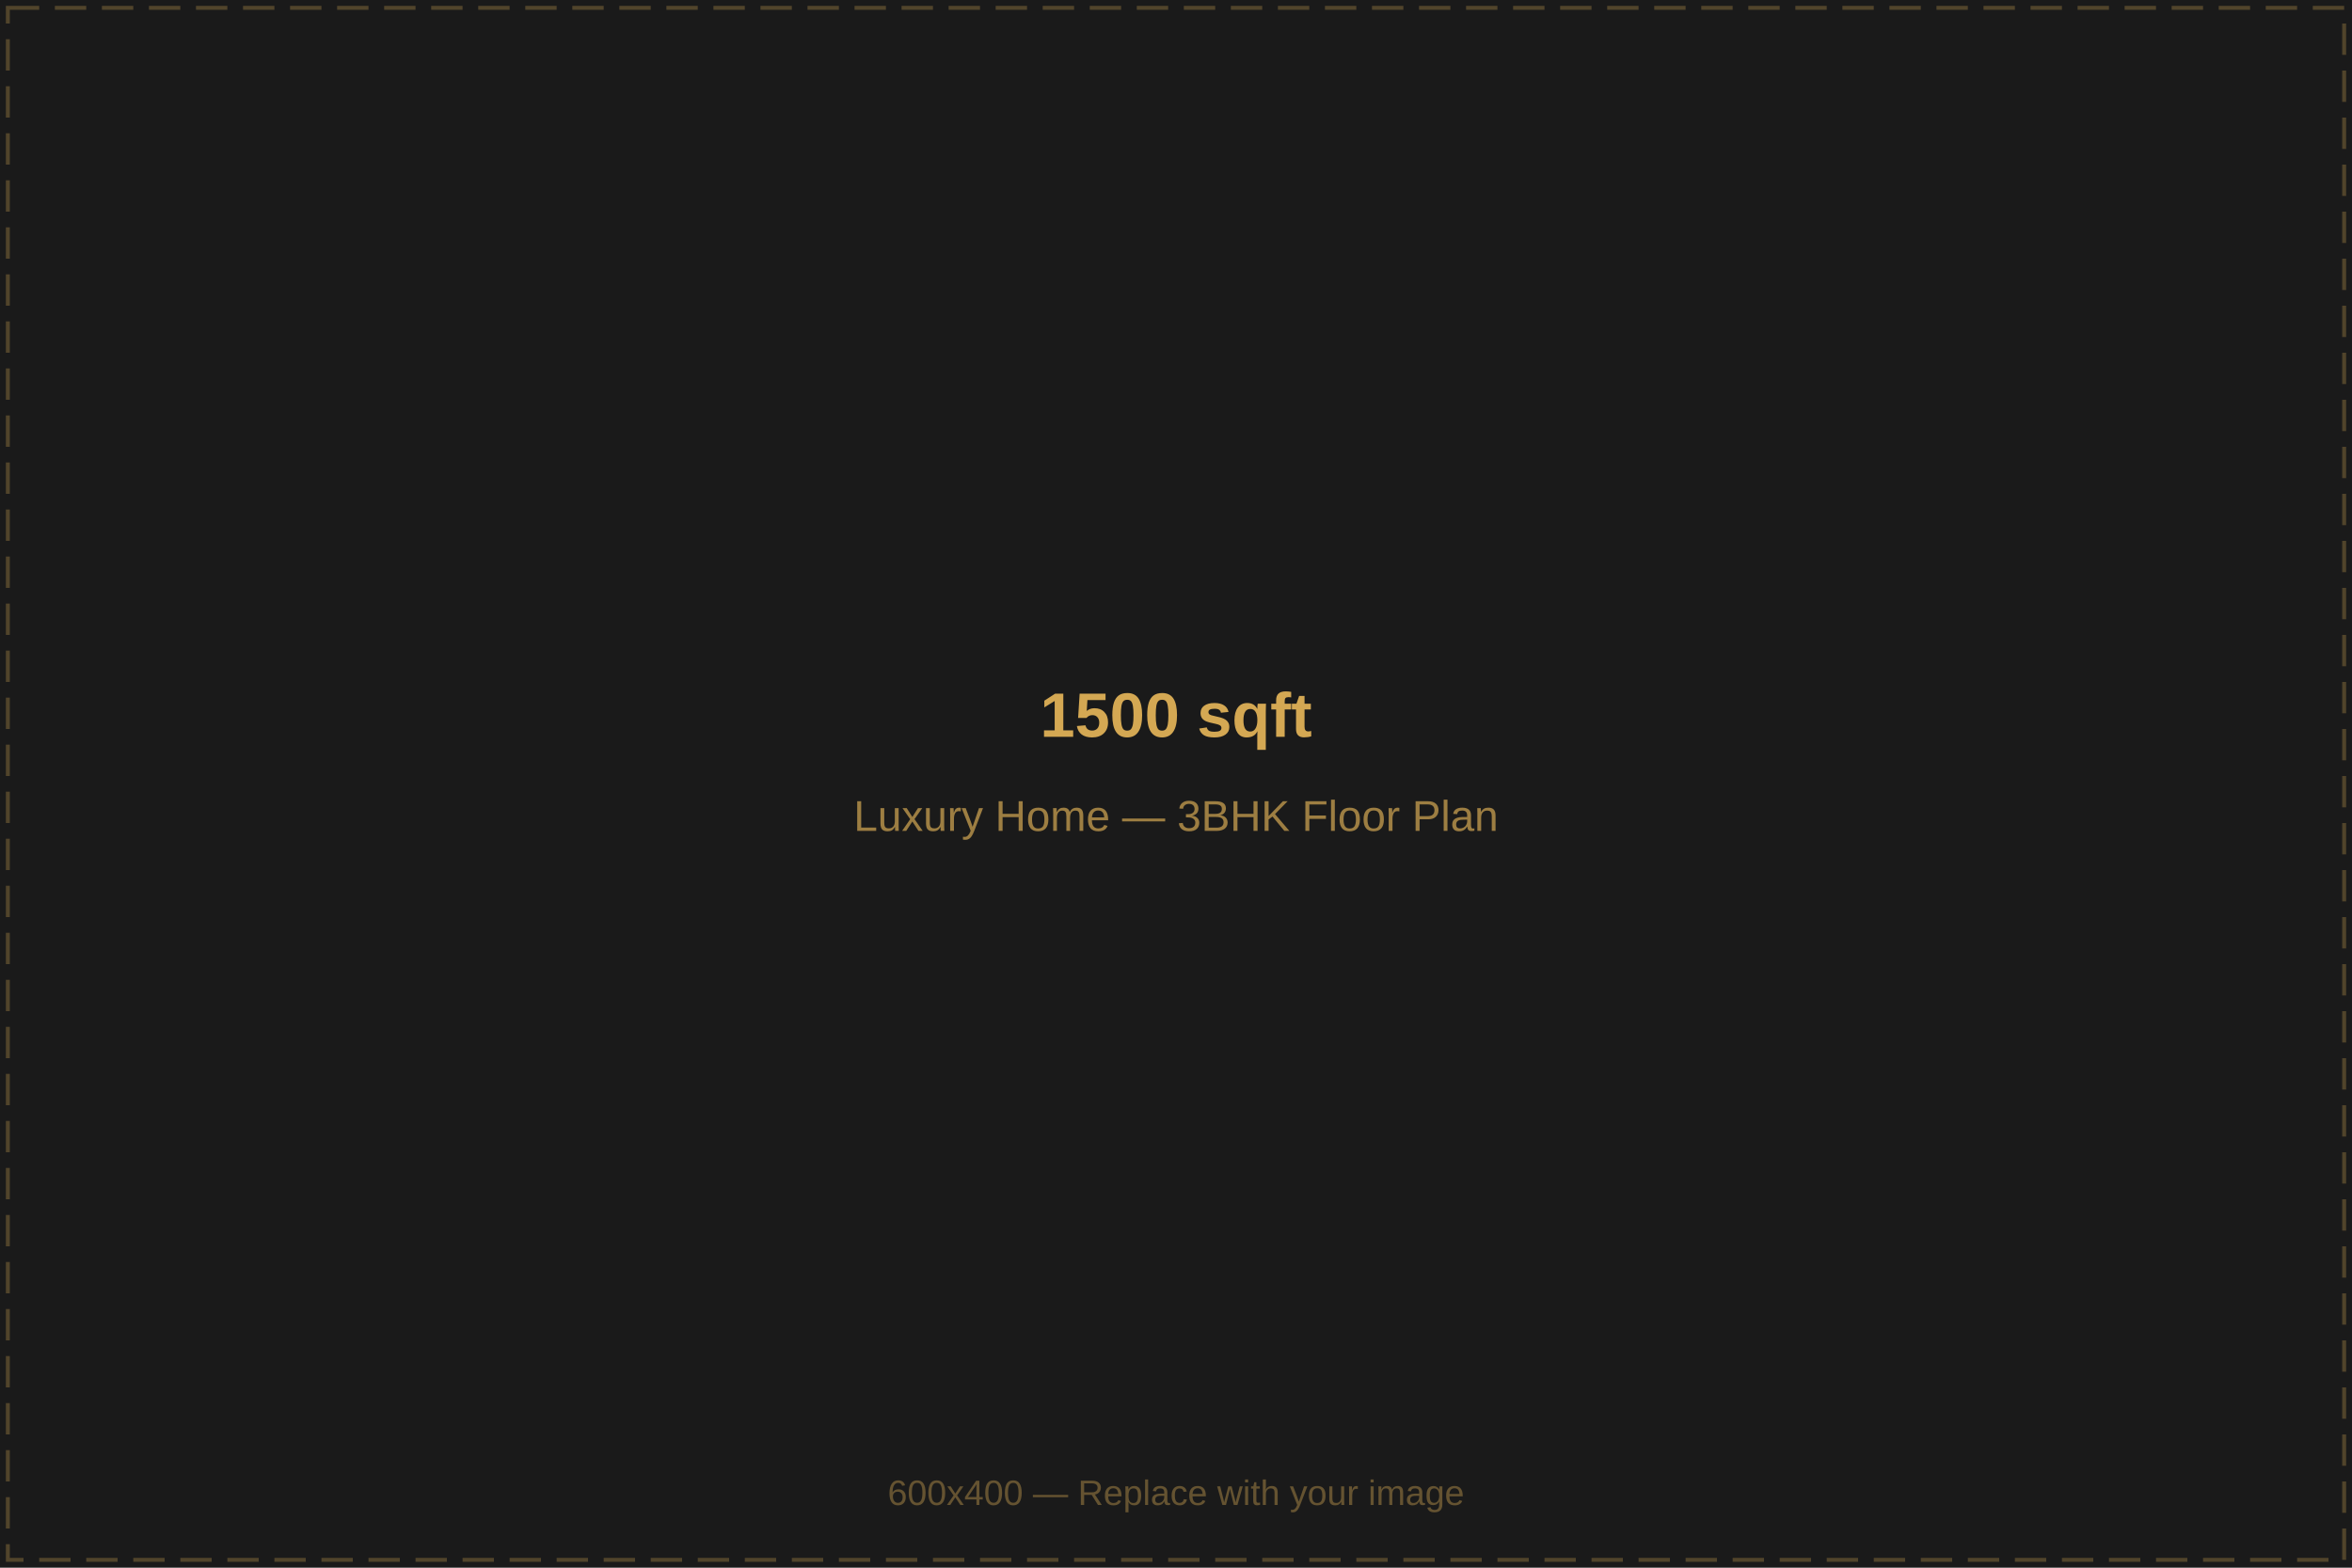
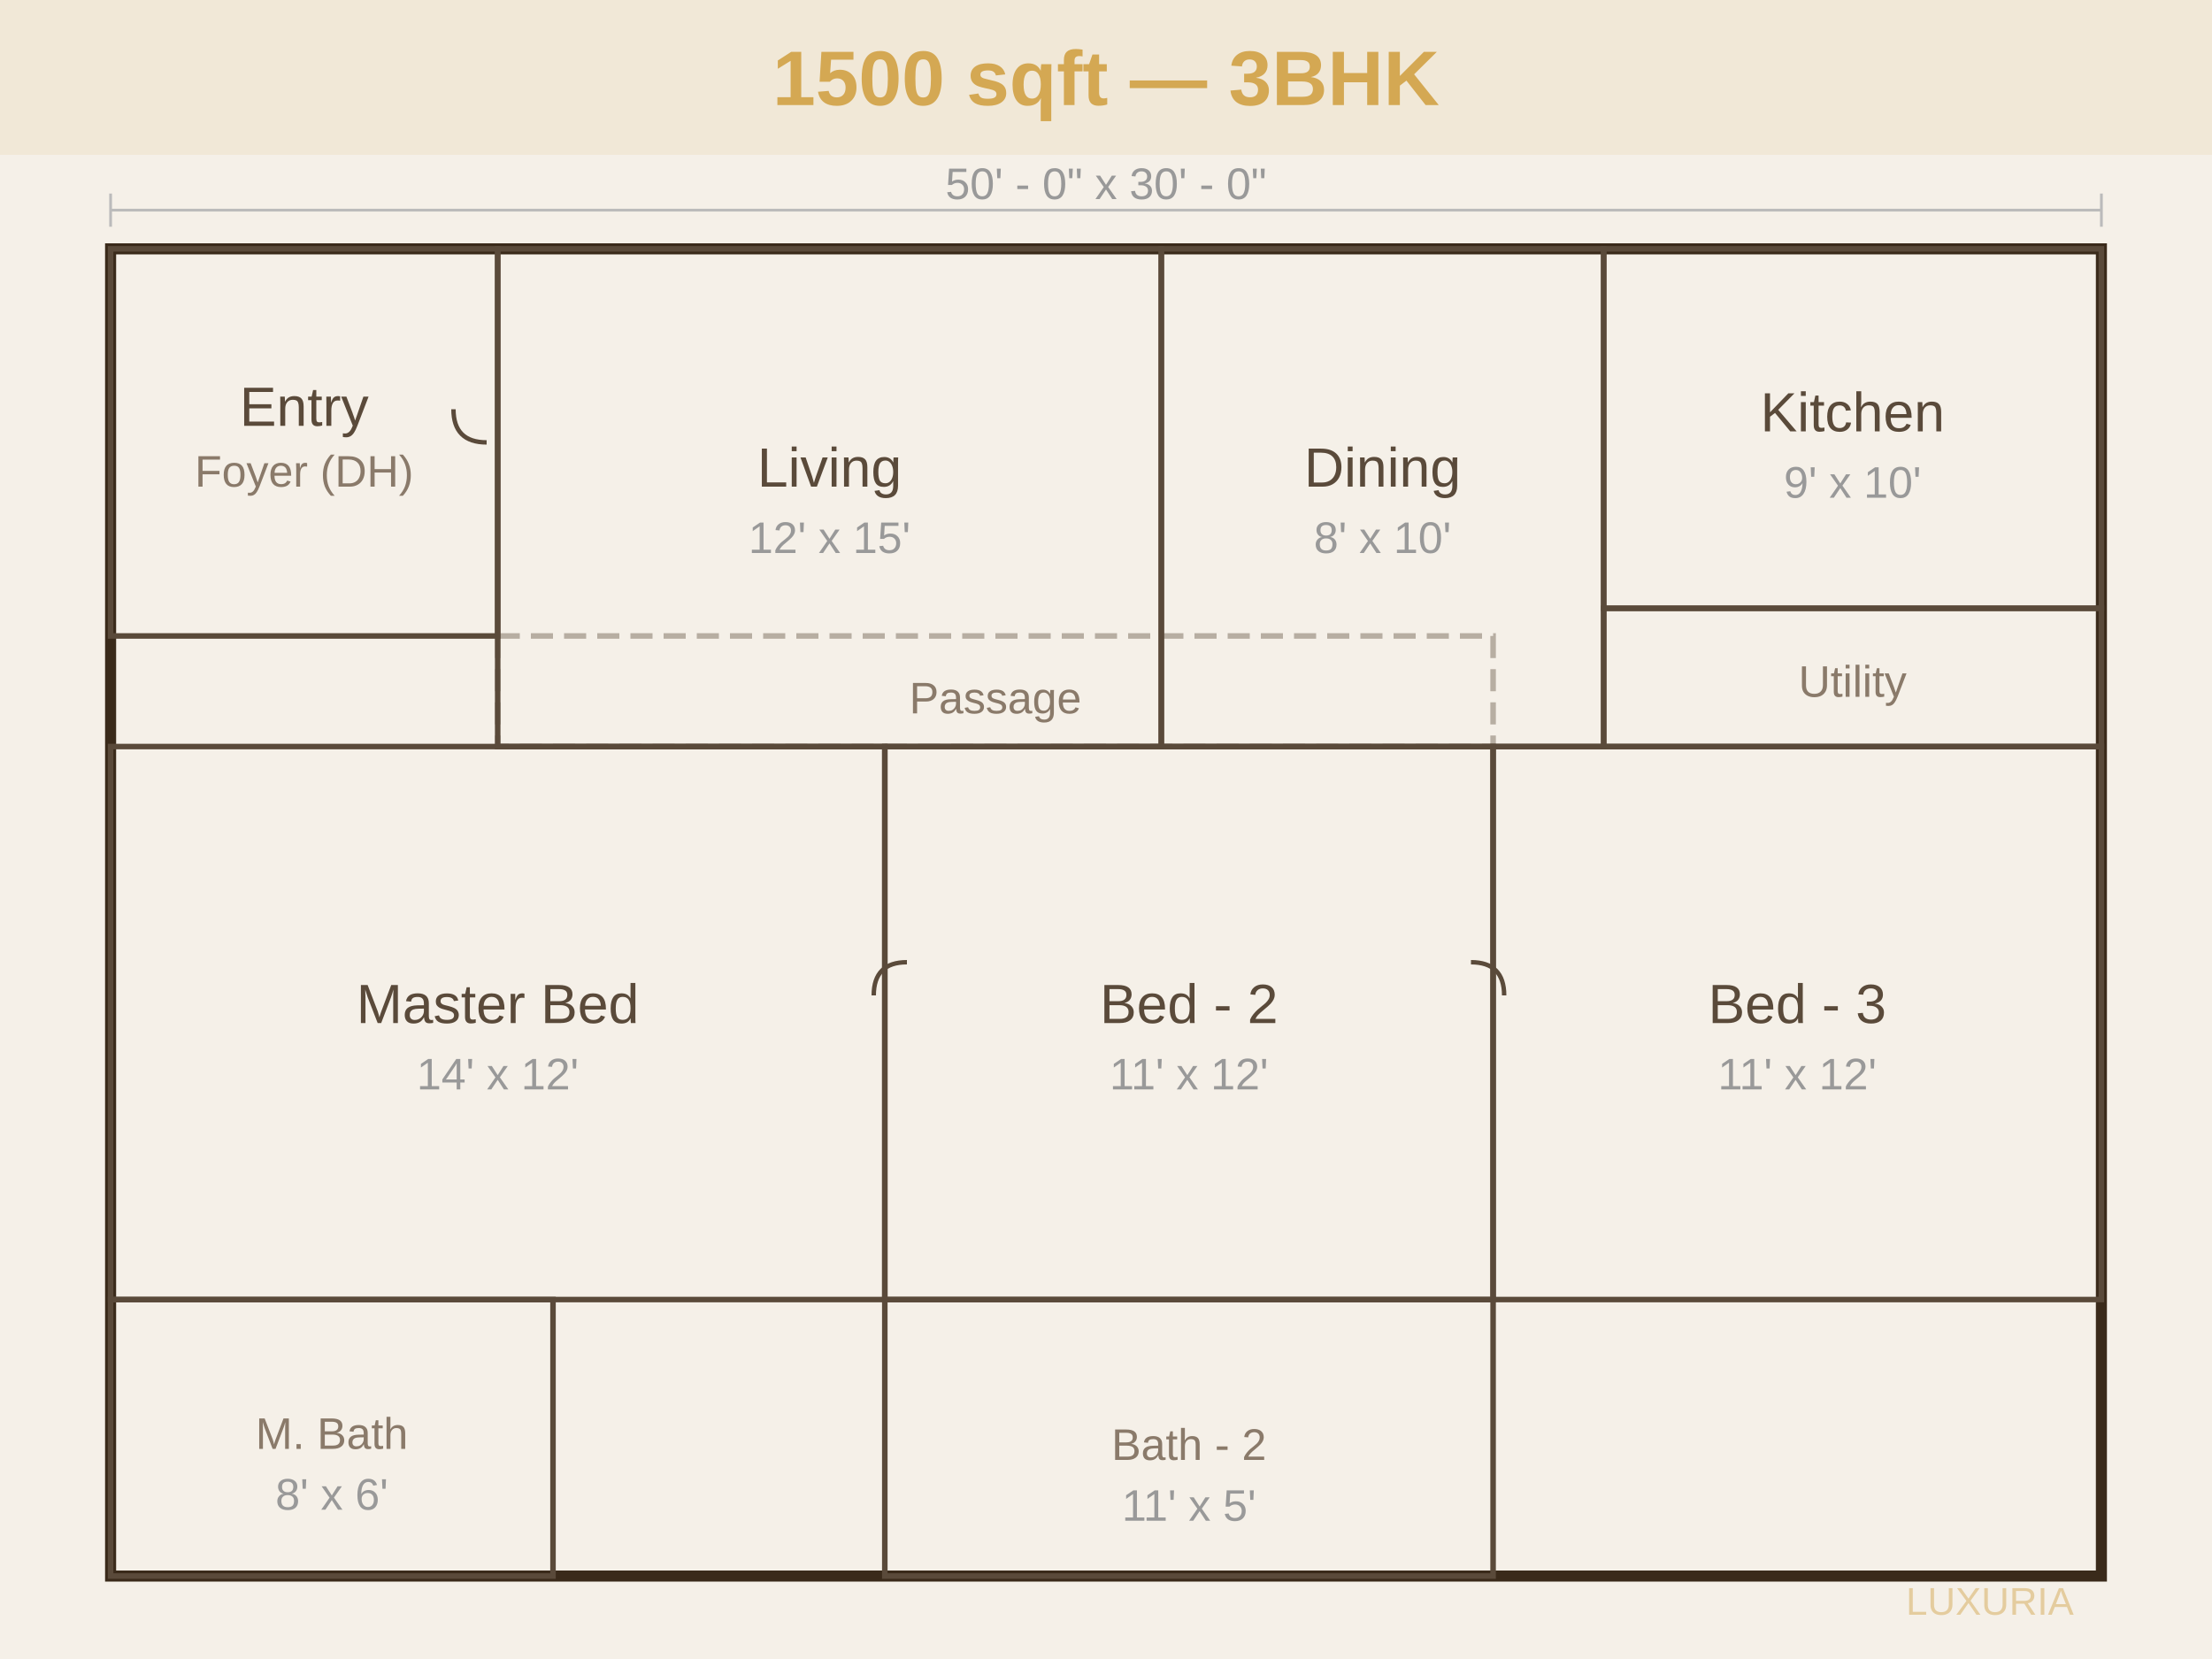
- <svg xmlns="http://www.w3.org/2000/svg" width="600" height="400" viewBox="0 0 600 400">
-   <rect width="600" height="400" fill="#1a1a1a" />
-   <rect x="2" y="2" width="596" height="396" fill="none" stroke="#d4a853" stroke-width="1" stroke-dasharray="8,4" opacity="0.3" />
-   <text x="300" y="188" text-anchor="middle" font-family="Arial,sans-serif" font-size="16" font-weight="bold" fill="#d4a853">1500 sqft</text>
-   <text x="300" y="212" text-anchor="middle" font-family="Arial,sans-serif" font-size="11" fill="#d4a853" opacity="0.7">Luxury Home — 3BHK Floor Plan</text>
-   <text x="300" y="384" text-anchor="middle" font-family="Arial,sans-serif" font-size="9" fill="#d4a853" opacity="0.4">600x400 — Replace with your image</text>
+ <svg xmlns="http://www.w3.org/2000/svg" width="400" height="300" viewBox="0 0 400 300">
+   <defs>
+     <style>
+       .room { fill: none; stroke: #5a4a3a; stroke-width: 1; }
+       .wall { stroke: #3a2a1a; stroke-width: 2; fill: none; }
+       .label { font-family: 'Segoe UI', Arial, sans-serif; font-size: 10px; fill: #5a4a3a; text-anchor: middle; }
+       .label-sm { font-family: 'Segoe UI', Arial, sans-serif; font-size: 8px; fill: #8a7a6a; text-anchor: middle; }
+       .dim { font-family: 'Segoe UI', Arial, sans-serif; font-size: 8px; fill: #999; text-anchor: middle; }
+       .title { font-family: 'Segoe UI', Arial, sans-serif; font-size: 14px; fill: #d4a853; font-weight: 600; text-anchor: middle; }
+       .door { fill: none; stroke: #5a4a3a; stroke-width: 0.8; }
+     </style>
+   </defs>
+   <rect width="400" height="300" fill="#f5f0e8" />
+   <rect x="0" y="0" width="400" height="28" fill="#d4a853" opacity="0.12" />
+   <text x="200" y="19" class="title">1500 sqft — 3BHK</text>
+   <line x1="20" y1="38" x2="380" y2="38" stroke="#bbb" stroke-width="0.5" />
+   <line x1="20" y1="35" x2="20" y2="41" stroke="#bbb" stroke-width="0.5" />
+   <line x1="380" y1="35" x2="380" y2="41" stroke="#bbb" stroke-width="0.5" />
+   <text x="200" y="36" class="dim">50' - 0" x 30' - 0"</text>
+   <rect x="20" y="45" width="360" height="240" class="wall" />
+   <rect x="20" y="45" width="70" height="70" class="room" />
+   <text x="55" y="77" class="label">Entry</text>
+   <text x="55" y="88" class="label-sm">Foyer (DH)</text>
+   <rect x="90" y="45" width="120" height="90" class="room" />
+   <text x="150" y="88" class="label">Living</text>
+   <text x="150" y="100" class="dim">12' x 15'</text>
+   <rect x="210" y="45" width="80" height="90" class="room" />
+   <text x="250" y="88" class="label">Dining</text>
+   <text x="250" y="100" class="dim">8' x 10'</text>
+   <rect x="290" y="45" width="90" height="65" class="room" />
+   <text x="335" y="78" class="label">Kitchen</text>
+   <text x="335" y="90" class="dim">9' x 10'</text>
+   <rect x="290" y="110" width="90" height="25" class="room" />
+   <text x="335" y="126" class="label-sm">Utility</text>
+   <rect x="20" y="135" width="140" height="100" class="room" />
+   <text x="90" y="185" class="label">Master Bed</text>
+   <text x="90" y="197" class="dim">14' x 12'</text>
+   <rect x="20" y="235" width="80" height="50" class="room" />
+   <text x="60" y="262" class="label-sm">M. Bath</text>
+   <text x="60" y="273" class="dim">8' x 6'</text>
+   <rect x="160" y="135" width="110" height="100" class="room" />
+   <text x="215" y="185" class="label">Bed - 2</text>
+   <text x="215" y="197" class="dim">11' x 12'</text>
+   <rect x="270" y="135" width="110" height="100" class="room" />
+   <text x="325" y="185" class="label">Bed - 3</text>
+   <text x="325" y="197" class="dim">11' x 12'</text>
+   <rect x="160" y="235" width="110" height="50" class="room" />
+   <text x="215" y="264" class="label-sm">Bath - 2</text>
+   <text x="215" y="275" class="dim">11' x 5'</text>
+   <rect x="90" y="115" width="180" height="20" class="room" stroke-dasharray="4,2" opacity="0.4" />
+   <text x="180" y="129" class="label-sm">Passage</text>
+   <path d="M 88 80 Q 82 80 82 74" class="door" />
+   <path d="M 158 180 Q 158 174 164 174" class="door" />
+   <path d="M 272 180 Q 272 174 266 174" class="door" />
+   <text x="375" y="292" font-family="Segoe UI, Arial, sans-serif" font-size="7" fill="#d4a853" opacity="0.5" text-anchor="end">LUXURIA</text>
</svg>
